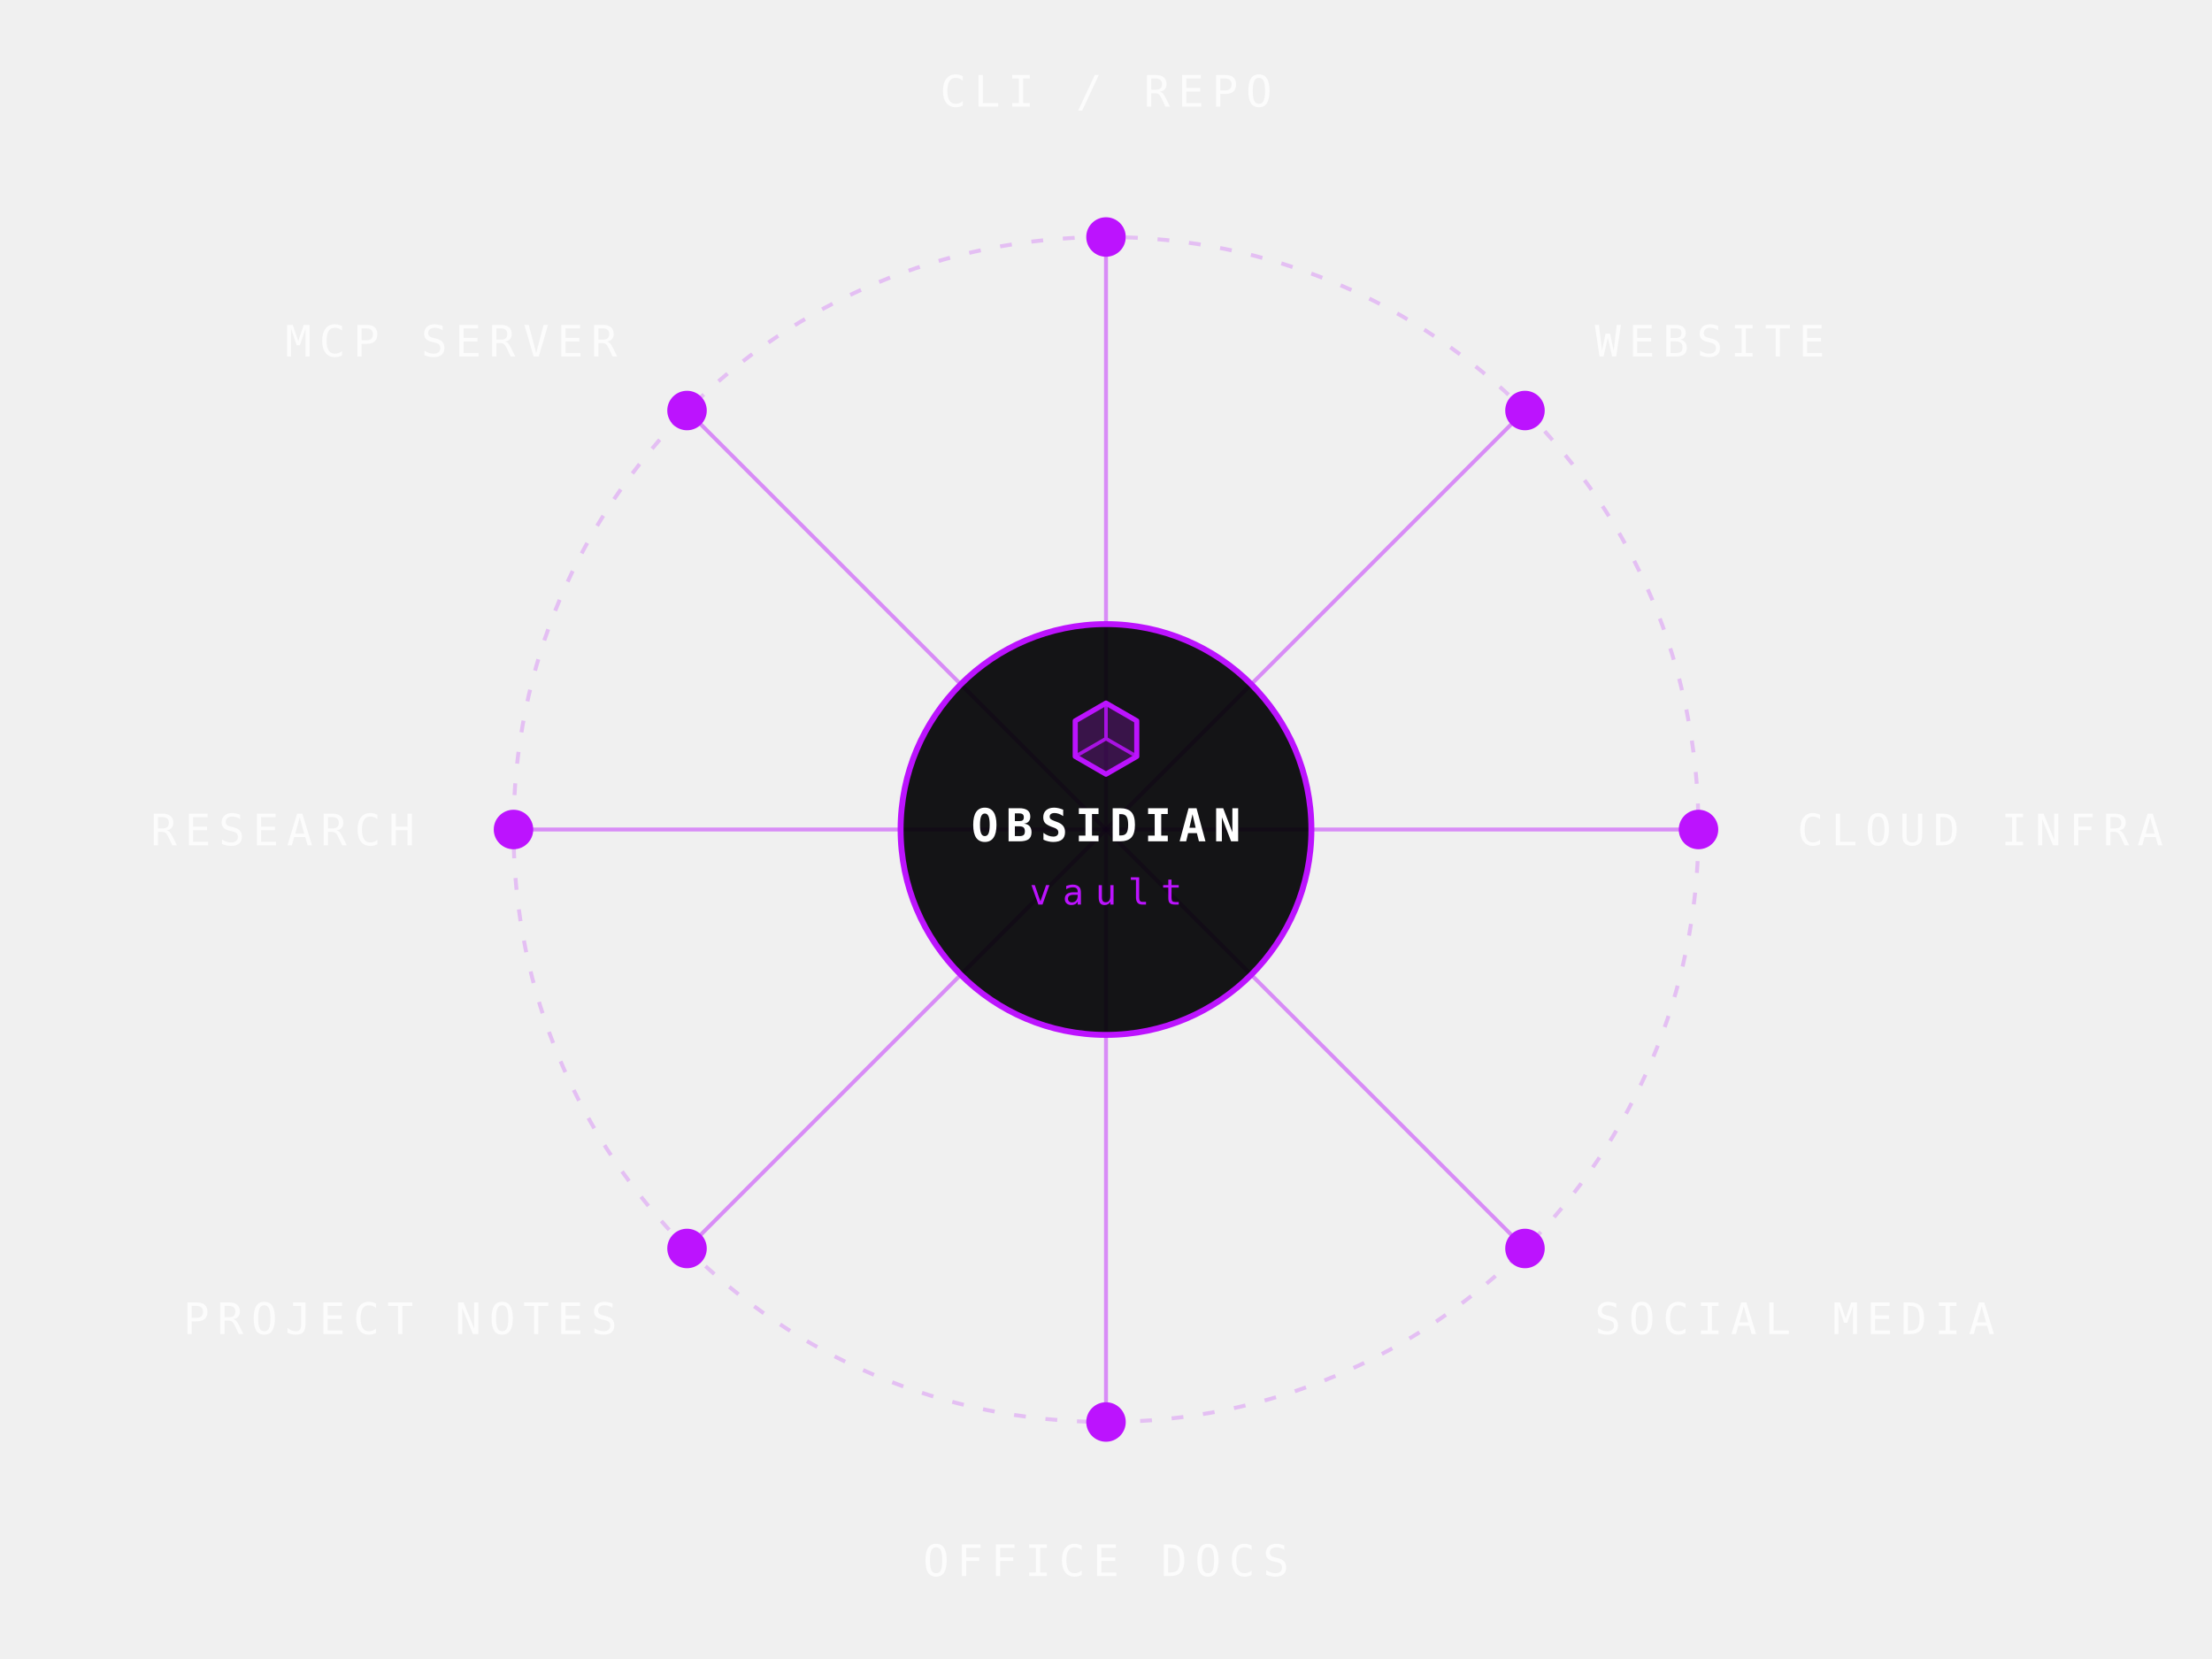
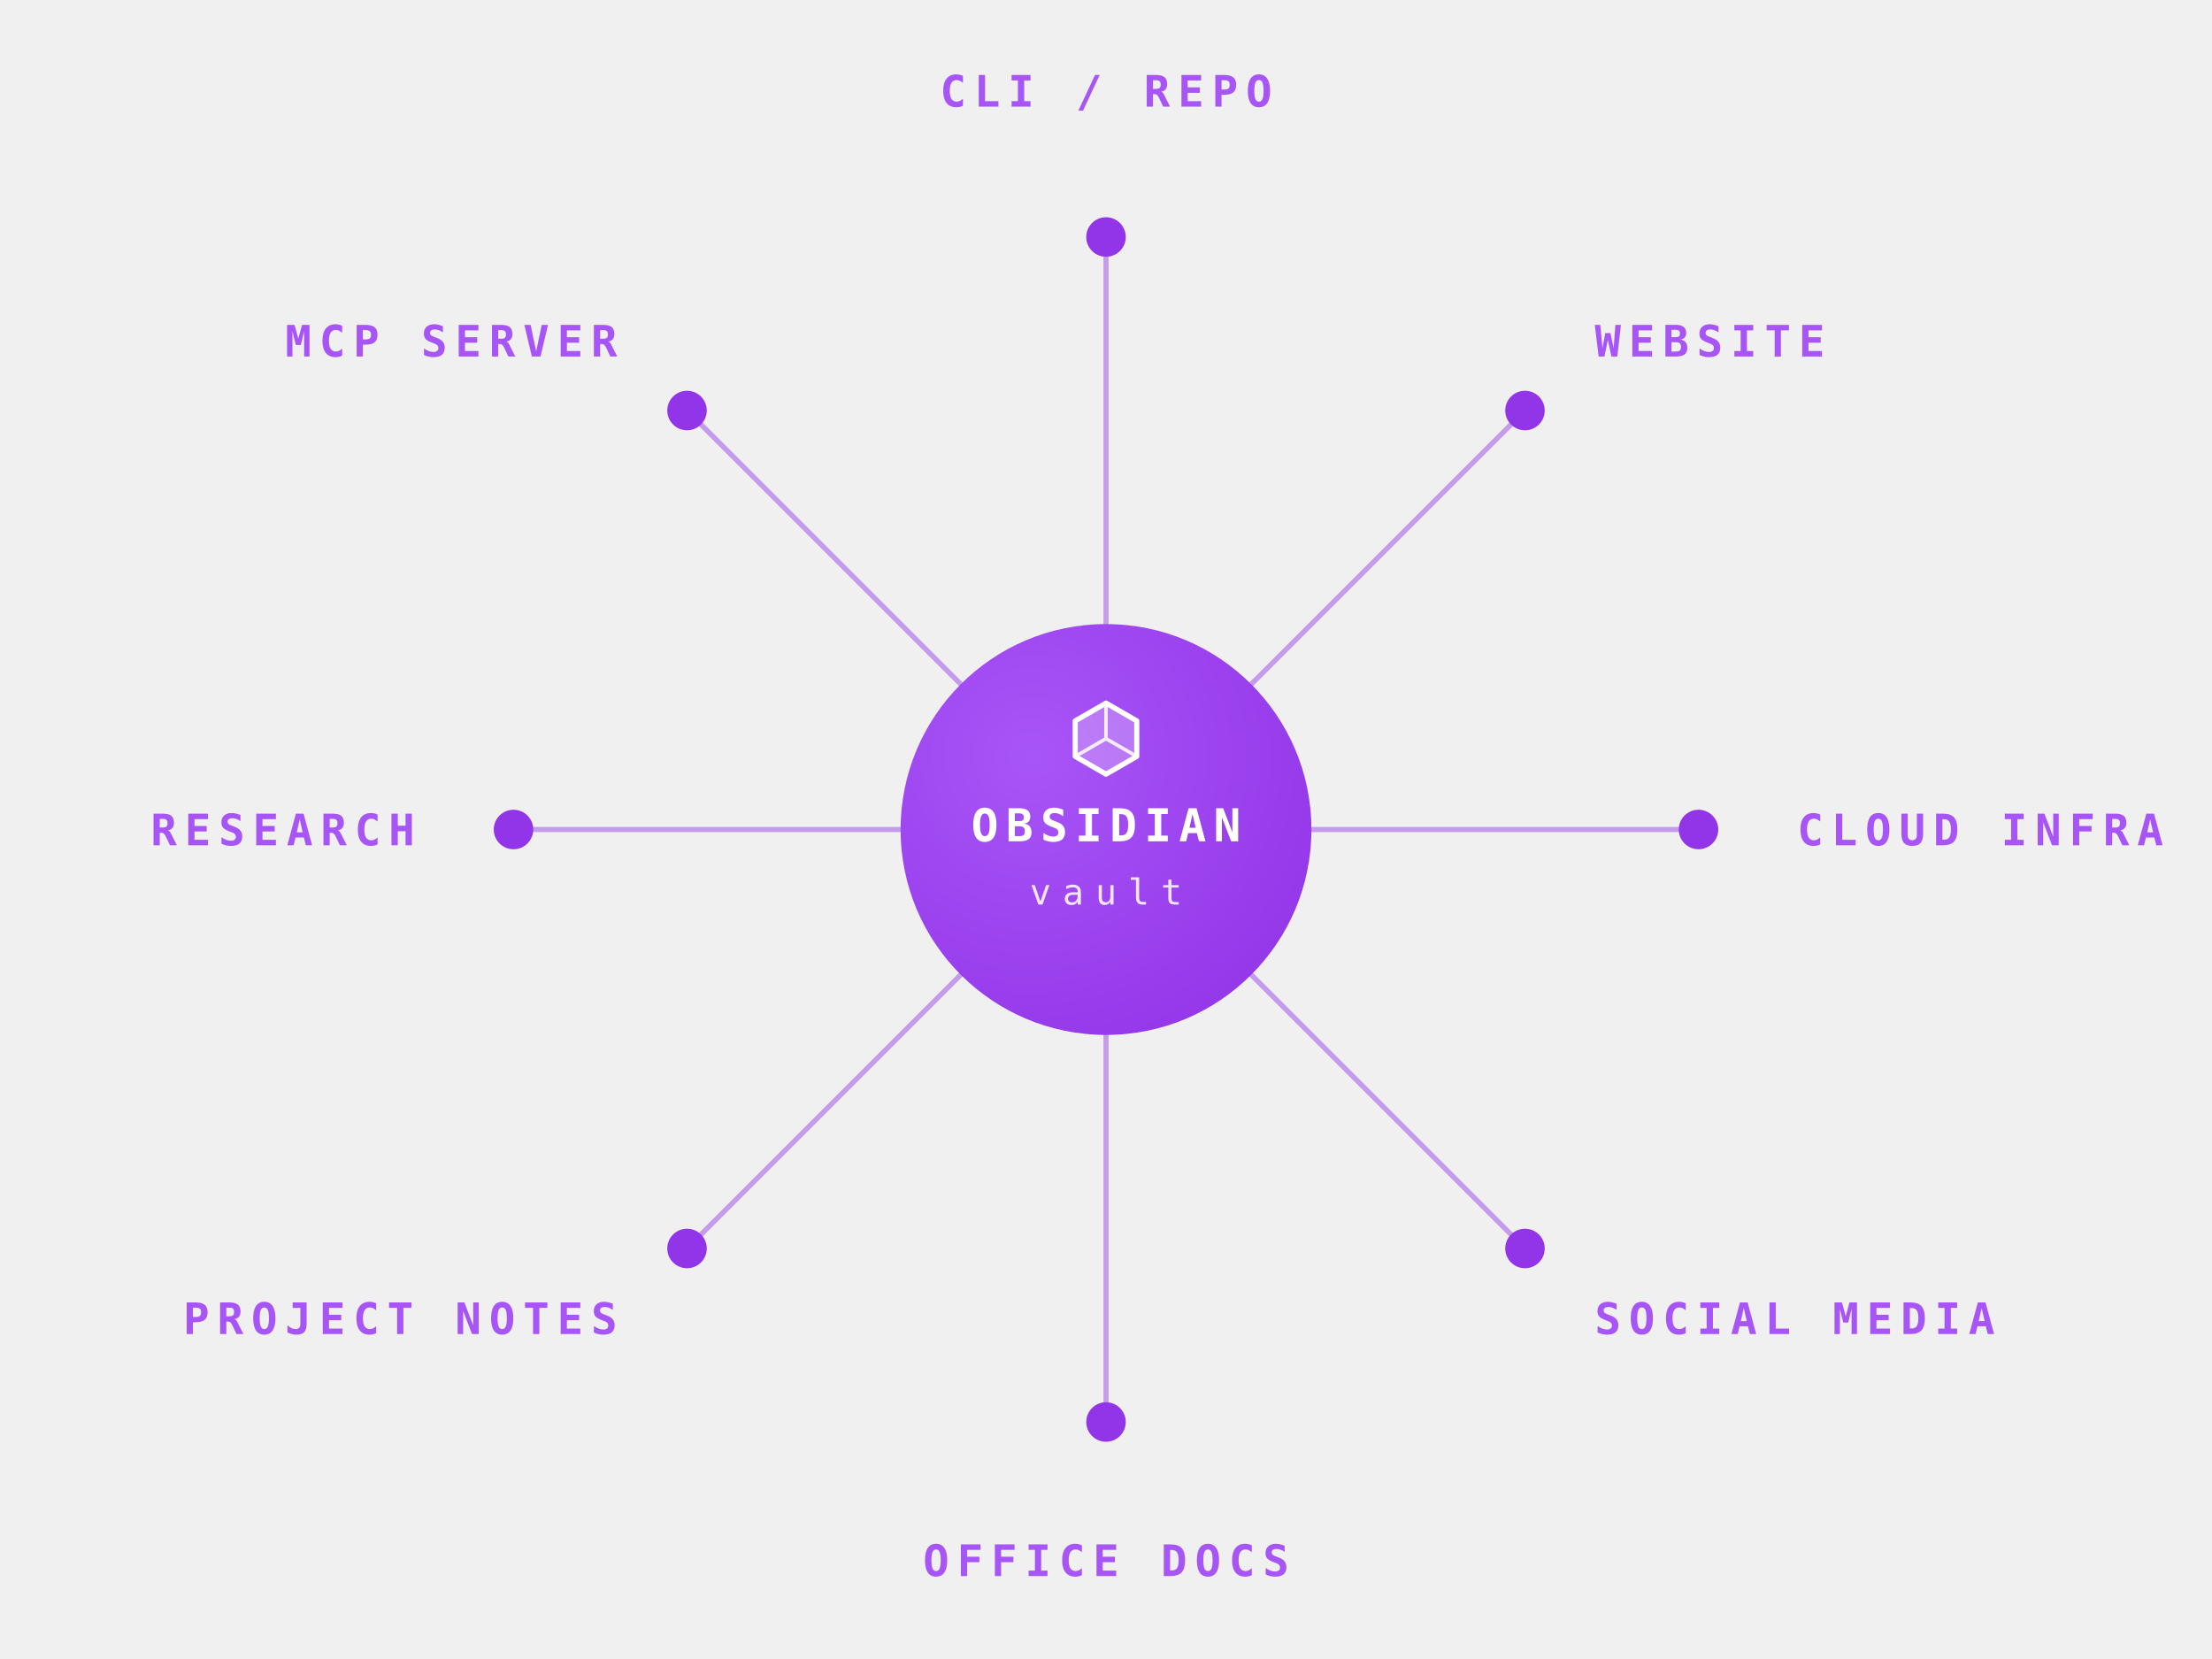
<svg xmlns="http://www.w3.org/2000/svg" viewBox="-280 -210 560 420" width="640" role="img" aria-labelledby="title desc" font-family="'JetBrains Mono', ui-monospace, monospace">
  <style>
-     .ring        { fill: none; stroke: #bc13fe; stroke-opacity: 0.22; stroke-dasharray: 3 5; transform-origin: 0 0; }
-     .spoke       { stroke: #bc13fe; stroke-opacity: 0.45; stroke-width: 1; }
-     .node        { fill: #bc13fe; }
-     .node-label  { fill: rgba(255,255,255,0.78); font-size: 11px; letter-spacing: 0.18em; }
-     .particle    { fill: #ffffff; }
-     .ping        { fill: none; stroke: #bc13fe; stroke-width: 1.5; }
-     .core        { fill: rgba(2,2,4,0.92); stroke: #bc13fe; stroke-width: 1.5; transform-origin: 0 0; }
+     .spoke       { stroke: #9234e8; stroke-opacity: 0.45; stroke-width: 1.3; }
+     .node        { fill: #9234e8; }
+     .node-label  { fill: #a855f7; font-size: 11px; font-weight: 600; letter-spacing: 0.18em; }
+     .particle    { fill: #9234e8; }
+     .ping        { fill: none; stroke: #9234e8; stroke-width: 2; }
+     .core        { transform-origin: center; transform-box: fill-box; }
    .core-label  { fill: #ffffff; font-size: 11.5px; font-weight: 700; letter-spacing: 0.16em; }
-     .core-sub    { fill: #bc13fe; font-size: 9px; letter-spacing: 0.32em; }
-     .core-logo-shell { fill: #bc13fe; fill-opacity: 0.22; stroke: #bc13fe; stroke-width: 1.3; stroke-linejoin: round; }
-     .core-logo-cut   { fill: none; stroke: #bc13fe; stroke-width: 0.9; stroke-opacity: 0.85; stroke-linecap: round; }
+     .core-sub    { fill: rgba(255,255,255,0.85); font-size: 9px; letter-spacing: 0.32em; }
+     .core-logo-shell { fill: rgba(255,255,255,0.25); stroke: #ffffff; stroke-width: 1.3; stroke-linejoin: round; }
+     .core-logo-cut   { fill: none; stroke: rgba(255,255,255,0.85); stroke-width: 0.9; stroke-linecap: round; }

-     @keyframes ring-spin { to { transform: rotate(360deg); } }
    @keyframes core-breathe {
-       0%, 100% { stroke-width: 1.5; stroke-opacity: 0.6; }
-       50%      { stroke-width: 2.5; stroke-opacity: 1.0; }
+       0%, 100% { transform: scale(1); }
+       50%      { transform: scale(1.03); }
    }
-     .ring { animation: ring-spin 120s linear infinite; }
    .core { animation: core-breathe 9s ease-in-out infinite; }

    @media (prefers-reduced-motion: reduce) {
-       .ring, .core { animation: none; }
+       .core { animation: none; }
      .particle, .ping { display: none; }
    }
  </style>
-   <circle class="ring" cx="0" cy="0" r="150" />
+   <defs>
+     <radialGradient id="g-core-fill" cx="0.32" cy="0.32" r="0.85">
+       <stop offset="0%" stop-color="#a855f7" stop-opacity="1" />
+       <stop offset="100%" stop-color="#9234e8" stop-opacity="1" />
+     </radialGradient>
+   </defs>
  <line class="spoke" x1="0" y1="0" x2="0" y2="-150" />
  <circle class="node" cx="0" cy="-150" r="5" />
-   <text class="node-label" x="0" y="-183" text-anchor="middle">CLI / REPO</text>
+   <text class="node-label" x="0" y="-183" text-anchor="middle">CLI / REPO<animate attributeName="fill" values="#a855f7;#a855f7;#f5e9ff;#a855f7" keyTimes="0;0.92;0.95;1" dur="6s" repeatCount="indefinite" />
+   </text>
+   <circle class="particle" cx="0" cy="0" r="3" opacity="0">
+     <animateMotion path="M 0,0 L 0,-150" dur="6s" repeatCount="indefinite" />
+     <animate attributeName="opacity" values="0;1;1;0;0" keyTimes="0;0.05;0.9;0.95;1" dur="6s" repeatCount="indefinite" />
+   </circle>
+   <circle class="ping" cx="0" cy="-150" r="5" opacity="0">
+     <animate attributeName="r" values="5;5;14;14" keyTimes="0;0.92;0.99;1" dur="6s" repeatCount="indefinite" />
+     <animate attributeName="opacity" values="0;0;0.9;0;0" keyTimes="0;0.92;0.95;0.99;1" dur="6s" repeatCount="indefinite" />
+   </circle>
  <line class="spoke" x1="0" y1="0" x2="106.07" y2="-106.07" />
  <circle class="node" cx="106.07" cy="-106.07" r="5" />
-   <text class="node-label" x="123.74" y="-119.74" text-anchor="start">WEBSITE</text>
+   <text class="node-label" x="123.74" y="-119.74" text-anchor="start">WEBSITE<animate attributeName="fill" values="#a855f7;#a855f7;#f5e9ff;#a855f7;#a855f7" keyTimes="0;0.02;0.05;0.07;1" dur="6s" begin="0.75s" repeatCount="indefinite" />
+   </text>
+   <circle class="ping" cx="106.07" cy="-106.07" r="5" opacity="0">
+     <animate attributeName="r" values="5;5;14;14" keyTimes="0;0.02;0.07;1" dur="6s" begin="0.75s" repeatCount="indefinite" />
+     <animate attributeName="opacity" values="0;0;0.9;0;0" keyTimes="0;0.02;0.05;0.07;1" dur="6s" begin="0.75s" repeatCount="indefinite" />
+   </circle>
+   <circle class="particle" cx="0" cy="0" r="3" opacity="0">
+     <animateMotion path="M 106.07,-106.07 L 0,0" dur="6s" calcMode="linear" keyPoints="0;0;1;1" keyTimes="0;0.07;0.92;1" begin="0.75s" repeatCount="indefinite" />
+     <animate attributeName="opacity" values="0;0;1;1;0;0" keyTimes="0;0.07;0.09;0.9;0.92;1" dur="6s" begin="0.75s" repeatCount="indefinite" />
+   </circle>
  <line class="spoke" x1="0" y1="0" x2="150" y2="0" />
  <circle class="node" cx="150" cy="0" r="5" />
-   <text class="node-label" x="175" y="4" text-anchor="start">CLOUD INFRA</text>
+   <text class="node-label" x="175" y="4" text-anchor="start">CLOUD INFRA<animate attributeName="fill" values="#a855f7;#a855f7;#f5e9ff;#a855f7" keyTimes="0;0.92;0.95;1" dur="6s" begin="1.5s" repeatCount="indefinite" />
+   </text>
+   <circle class="particle" cx="0" cy="0" r="3" opacity="0">
+     <animateMotion path="M 0,0 L 150,0" dur="6s" begin="1.5s" repeatCount="indefinite" />
+     <animate attributeName="opacity" values="0;1;1;0;0" keyTimes="0;0.05;0.9;0.95;1" dur="6s" begin="1.5s" repeatCount="indefinite" />
+   </circle>
+   <circle class="ping" cx="150" cy="0" r="5" opacity="0">
+     <animate attributeName="r" values="5;5;14;14" keyTimes="0;0.92;0.99;1" dur="6s" begin="1.5s" repeatCount="indefinite" />
+     <animate attributeName="opacity" values="0;0;0.9;0;0" keyTimes="0;0.92;0.95;0.99;1" dur="6s" begin="1.5s" repeatCount="indefinite" />
+   </circle>
  <line class="spoke" x1="0" y1="0" x2="106.07" y2="106.07" />
  <circle class="node" cx="106.07" cy="106.07" r="5" />
-   <text class="node-label" x="123.74" y="127.74" text-anchor="start">SOCIAL MEDIA</text>
+   <text class="node-label" x="123.74" y="127.74" text-anchor="start">SOCIAL MEDIA<animate attributeName="fill" values="#a855f7;#a855f7;#f5e9ff;#a855f7;#a855f7" keyTimes="0;0.02;0.05;0.07;1" dur="6s" begin="2.25s" repeatCount="indefinite" />
+   </text>
+   <circle class="ping" cx="106.07" cy="106.07" r="5" opacity="0">
+     <animate attributeName="r" values="5;5;14;14" keyTimes="0;0.02;0.07;1" dur="6s" begin="2.25s" repeatCount="indefinite" />
+     <animate attributeName="opacity" values="0;0;0.9;0;0" keyTimes="0;0.02;0.05;0.07;1" dur="6s" begin="2.25s" repeatCount="indefinite" />
+   </circle>
+   <circle class="particle" cx="0" cy="0" r="3" opacity="0">
+     <animateMotion path="M 106.07,106.07 L 0,0" dur="6s" calcMode="linear" keyPoints="0;0;1;1" keyTimes="0;0.07;0.92;1" begin="2.25s" repeatCount="indefinite" />
+     <animate attributeName="opacity" values="0;0;1;1;0;0" keyTimes="0;0.07;0.09;0.9;0.92;1" dur="6s" begin="2.25s" repeatCount="indefinite" />
+   </circle>
  <line class="spoke" x1="0" y1="0" x2="0" y2="150" />
  <circle class="node" cx="0" cy="150" r="5" />
-   <text class="node-label" x="0" y="189" text-anchor="middle">OFFICE DOCS</text>
+   <text class="node-label" x="0" y="189" text-anchor="middle">OFFICE DOCS<animate attributeName="fill" values="#a855f7;#a855f7;#f5e9ff;#a855f7" keyTimes="0;0.92;0.95;1" dur="6s" begin="3s" repeatCount="indefinite" />
+   </text>
+   <circle class="particle" cx="0" cy="0" r="3" opacity="0">
+     <animateMotion path="M 0,0 L 0,150" dur="6s" begin="3s" repeatCount="indefinite" />
+     <animate attributeName="opacity" values="0;1;1;0;0" keyTimes="0;0.05;0.9;0.95;1" dur="6s" begin="3s" repeatCount="indefinite" />
+   </circle>
+   <circle class="ping" cx="0" cy="150" r="5" opacity="0">
+     <animate attributeName="r" values="5;5;14;14" keyTimes="0;0.92;0.99;1" dur="6s" begin="3s" repeatCount="indefinite" />
+     <animate attributeName="opacity" values="0;0;0.9;0;0" keyTimes="0;0.92;0.95;0.99;1" dur="6s" begin="3s" repeatCount="indefinite" />
+   </circle>
  <line class="spoke" x1="0" y1="0" x2="-106.07" y2="106.07" />
  <circle class="node" cx="-106.07" cy="106.07" r="5" />
-   <text class="node-label" x="-123.74" y="127.74" text-anchor="end">PROJECT NOTES</text>
+   <text class="node-label" x="-123.74" y="127.74" text-anchor="end">PROJECT NOTES<animate attributeName="fill" values="#a855f7;#a855f7;#f5e9ff;#a855f7;#a855f7" keyTimes="0;0.02;0.05;0.07;1" dur="6s" begin="3.75s" repeatCount="indefinite" />
+   </text>
+   <circle class="ping" cx="-106.07" cy="106.07" r="5" opacity="0">
+     <animate attributeName="r" values="5;5;14;14" keyTimes="0;0.02;0.07;1" dur="6s" begin="3.75s" repeatCount="indefinite" />
+     <animate attributeName="opacity" values="0;0;0.9;0;0" keyTimes="0;0.02;0.05;0.07;1" dur="6s" begin="3.75s" repeatCount="indefinite" />
+   </circle>
+   <circle class="particle" cx="0" cy="0" r="3" opacity="0">
+     <animateMotion path="M -106.07,106.07 L 0,0" dur="6s" calcMode="linear" keyPoints="0;0;1;1" keyTimes="0;0.07;0.92;1" begin="3.75s" repeatCount="indefinite" />
+     <animate attributeName="opacity" values="0;0;1;1;0;0" keyTimes="0;0.07;0.09;0.9;0.92;1" dur="6s" begin="3.75s" repeatCount="indefinite" />
+   </circle>
  <line class="spoke" x1="0" y1="0" x2="-150" y2="0" />
  <circle class="node" cx="-150" cy="0" r="5" />
-   <text class="node-label" x="-175" y="4" text-anchor="end">RESEARCH</text>
+   <text class="node-label" x="-175" y="4" text-anchor="end">RESEARCH<animate attributeName="fill" values="#a855f7;#a855f7;#f5e9ff;#a855f7" keyTimes="0;0.92;0.95;1" dur="6s" begin="4.5s" repeatCount="indefinite" />
+   </text>
+   <circle class="particle" cx="0" cy="0" r="3" opacity="0">
+     <animateMotion path="M 0,0 L -150,0" dur="6s" begin="4.5s" repeatCount="indefinite" />
+     <animate attributeName="opacity" values="0;1;1;0;0" keyTimes="0;0.05;0.9;0.95;1" dur="6s" begin="4.5s" repeatCount="indefinite" />
+   </circle>
+   <circle class="ping" cx="-150" cy="0" r="5" opacity="0">
+     <animate attributeName="r" values="5;5;14;14" keyTimes="0;0.92;0.99;1" dur="6s" begin="4.5s" repeatCount="indefinite" />
+     <animate attributeName="opacity" values="0;0;0.9;0;0" keyTimes="0;0.92;0.95;0.99;1" dur="6s" begin="4.5s" repeatCount="indefinite" />
+   </circle>
  <line class="spoke" x1="0" y1="0" x2="-106.07" y2="-106.07" />
  <circle class="node" cx="-106.07" cy="-106.07" r="5" />
-   <text class="node-label" x="-123.74" y="-119.74" text-anchor="end">MCP SERVER</text>
-   <circle class="particle" cx="0" cy="0" r="3" opacity="0">
-     <animateMotion path="M 0,0 L 0,-150" dur="8.5s" repeatCount="indefinite" />
-     <animate attributeName="opacity" values="0;1;1;0" keyTimes="0;0.08;0.92;1" dur="8.5s" repeatCount="indefinite" />
+   <text class="node-label" x="-123.74" y="-119.74" text-anchor="end">MCP SERVER<animate attributeName="fill" values="#a855f7;#a855f7;#f5e9ff;#a855f7;#a855f7" keyTimes="0;0.02;0.05;0.07;1" dur="6s" begin="5.25s" repeatCount="indefinite" />
+   </text>
+   <circle class="ping" cx="-106.07" cy="-106.07" r="5" opacity="0">
+     <animate attributeName="r" values="5;5;14;14" keyTimes="0;0.02;0.07;1" dur="6s" begin="5.25s" repeatCount="indefinite" />
+     <animate attributeName="opacity" values="0;0;0.9;0;0" keyTimes="0;0.02;0.05;0.07;1" dur="6s" begin="5.25s" repeatCount="indefinite" />
  </circle>
  <circle class="particle" cx="0" cy="0" r="3" opacity="0">
-     <animateMotion path="M 0,0 L 0,-150" dur="8.5s" begin="4.25s" repeatCount="indefinite" />
-     <animate attributeName="opacity" values="0;1;1;0" keyTimes="0;0.08;0.92;1" dur="8.5s" begin="4.25s" repeatCount="indefinite" />
+     <animateMotion path="M -106.07,-106.07 L 0,0" dur="6s" calcMode="linear" keyPoints="0;0;1;1" keyTimes="0;0.07;0.92;1" begin="5.25s" repeatCount="indefinite" />
+     <animate attributeName="opacity" values="0;0;1;1;0;0" keyTimes="0;0.07;0.09;0.9;0.92;1" dur="6s" begin="5.25s" repeatCount="indefinite" />
  </circle>
-   <circle class="ping" cx="0" cy="-150" r="5" opacity="0">
-     <animate attributeName="r" values="5;5;13" keyTimes="0;0.86;1" dur="8.5s" repeatCount="indefinite" />
-     <animate attributeName="opacity" values="0;0;0.9;0" keyTimes="0;0.86;0.93;1" dur="8.5s" repeatCount="indefinite" />
-   </circle>
-   <circle class="particle" cx="0" cy="0" r="3" opacity="0">
-     <animateMotion path="M 106.07,-106.07 L 0,0" dur="7.5s" begin="0.4s" repeatCount="indefinite" />
-     <animate attributeName="opacity" values="0;1;1;0" keyTimes="0;0.08;0.92;1" dur="7.5s" begin="0.4s" repeatCount="indefinite" />
-   </circle>
-   <circle class="particle" cx="0" cy="0" r="3" opacity="0">
-     <animateMotion path="M 106.07,-106.07 L 0,0" dur="7.5s" begin="4.15s" repeatCount="indefinite" />
-     <animate attributeName="opacity" values="0;1;1;0" keyTimes="0;0.08;0.92;1" dur="7.5s" begin="4.15s" repeatCount="indefinite" />
-   </circle>
-   <circle class="ping" cx="106.07" cy="-106.07" r="5" opacity="0">
-     <animate attributeName="r" values="5;13;13" keyTimes="0;0.12;1" dur="7.5s" begin="0.4s" repeatCount="indefinite" />
-     <animate attributeName="opacity" values="0.9;0;0;0" keyTimes="0;0.12;0.99;1" dur="7.5s" begin="0.4s" repeatCount="indefinite" />
-   </circle>
-   <circle class="particle" cx="0" cy="0" r="3" opacity="0">
-     <animateMotion path="M 0,0 L 150,0" dur="9.5s" begin="0.8s" repeatCount="indefinite" />
-     <animate attributeName="opacity" values="0;1;1;0" keyTimes="0;0.08;0.92;1" dur="9.5s" begin="0.8s" repeatCount="indefinite" />
-   </circle>
-   <circle class="particle" cx="0" cy="0" r="3" opacity="0">
-     <animateMotion path="M 0,0 L 150,0" dur="9.5s" begin="5.55s" repeatCount="indefinite" />
-     <animate attributeName="opacity" values="0;1;1;0" keyTimes="0;0.08;0.92;1" dur="9.5s" begin="5.55s" repeatCount="indefinite" />
-   </circle>
-   <circle class="ping" cx="150" cy="0" r="5" opacity="0">
-     <animate attributeName="r" values="5;5;13" keyTimes="0;0.86;1" dur="9.5s" begin="0.8s" repeatCount="indefinite" />
-     <animate attributeName="opacity" values="0;0;0.9;0" keyTimes="0;0.86;0.93;1" dur="9.5s" begin="0.8s" repeatCount="indefinite" />
-   </circle>
-   <circle class="particle" cx="0" cy="0" r="3" opacity="0">
-     <animateMotion path="M 106.07,106.07 L 0,0" dur="10s" begin="1.2s" repeatCount="indefinite" />
-     <animate attributeName="opacity" values="0;1;1;0" keyTimes="0;0.08;0.92;1" dur="10s" begin="1.2s" repeatCount="indefinite" />
-   </circle>
-   <circle class="particle" cx="0" cy="0" r="3" opacity="0">
-     <animateMotion path="M 106.07,106.07 L 0,0" dur="10s" begin="6.2s" repeatCount="indefinite" />
-     <animate attributeName="opacity" values="0;1;1;0" keyTimes="0;0.08;0.92;1" dur="10s" begin="6.2s" repeatCount="indefinite" />
-   </circle>
-   <circle class="ping" cx="106.07" cy="106.07" r="5" opacity="0">
-     <animate attributeName="r" values="5;13;13" keyTimes="0;0.12;1" dur="10s" begin="1.2s" repeatCount="indefinite" />
-     <animate attributeName="opacity" values="0.9;0;0;0" keyTimes="0;0.12;0.99;1" dur="10s" begin="1.2s" repeatCount="indefinite" />
-   </circle>
-   <circle class="particle" cx="0" cy="0" r="3" opacity="0">
-     <animateMotion path="M 0,0 L 0,150" dur="9s" begin="1.6s" repeatCount="indefinite" />
-     <animate attributeName="opacity" values="0;1;1;0" keyTimes="0;0.08;0.92;1" dur="9s" begin="1.6s" repeatCount="indefinite" />
-   </circle>
-   <circle class="particle" cx="0" cy="0" r="3" opacity="0">
-     <animateMotion path="M 0,0 L 0,150" dur="9s" begin="6.1s" repeatCount="indefinite" />
-     <animate attributeName="opacity" values="0;1;1;0" keyTimes="0;0.08;0.92;1" dur="9s" begin="6.1s" repeatCount="indefinite" />
-   </circle>
-   <circle class="ping" cx="0" cy="150" r="5" opacity="0">
-     <animate attributeName="r" values="5;5;13" keyTimes="0;0.86;1" dur="9s" begin="1.6s" repeatCount="indefinite" />
-     <animate attributeName="opacity" values="0;0;0.9;0" keyTimes="0;0.86;0.93;1" dur="9s" begin="1.6s" repeatCount="indefinite" />
-   </circle>
-   <circle class="particle" cx="0" cy="0" r="3" opacity="0">
-     <animateMotion path="M -106.07,106.07 L 0,0" dur="7s" begin="2s" repeatCount="indefinite" />
-     <animate attributeName="opacity" values="0;1;1;0" keyTimes="0;0.08;0.92;1" dur="7s" begin="2s" repeatCount="indefinite" />
-   </circle>
-   <circle class="particle" cx="0" cy="0" r="3" opacity="0">
-     <animateMotion path="M -106.07,106.07 L 0,0" dur="7s" begin="5.5s" repeatCount="indefinite" />
-     <animate attributeName="opacity" values="0;1;1;0" keyTimes="0;0.08;0.92;1" dur="7s" begin="5.5s" repeatCount="indefinite" />
-   </circle>
-   <circle class="ping" cx="-106.07" cy="106.07" r="5" opacity="0">
-     <animate attributeName="r" values="5;13;13" keyTimes="0;0.12;1" dur="7s" begin="2s" repeatCount="indefinite" />
-     <animate attributeName="opacity" values="0.9;0;0;0" keyTimes="0;0.12;0.99;1" dur="7s" begin="2s" repeatCount="indefinite" />
-   </circle>
-   <circle class="particle" cx="0" cy="0" r="3" opacity="0">
-     <animateMotion path="M 0,0 L -150,0" dur="10.5s" begin="2.4s" repeatCount="indefinite" />
-     <animate attributeName="opacity" values="0;1;1;0" keyTimes="0;0.08;0.92;1" dur="10.5s" begin="2.4s" repeatCount="indefinite" />
-   </circle>
-   <circle class="particle" cx="0" cy="0" r="3" opacity="0">
-     <animateMotion path="M 0,0 L -150,0" dur="10.5s" begin="7.65s" repeatCount="indefinite" />
-     <animate attributeName="opacity" values="0;1;1;0" keyTimes="0;0.08;0.92;1" dur="10.5s" begin="7.65s" repeatCount="indefinite" />
-   </circle>
-   <circle class="ping" cx="-150" cy="0" r="5" opacity="0">
-     <animate attributeName="r" values="5;5;13" keyTimes="0;0.86;1" dur="10.5s" begin="2.4s" repeatCount="indefinite" />
-     <animate attributeName="opacity" values="0;0;0.9;0" keyTimes="0;0.86;0.93;1" dur="10.5s" begin="2.4s" repeatCount="indefinite" />
-   </circle>
-   <circle class="particle" cx="0" cy="0" r="3" opacity="0">
-     <animateMotion path="M -106.07,-106.07 L 0,0" dur="8s" begin="2.8s" repeatCount="indefinite" />
-     <animate attributeName="opacity" values="0;1;1;0" keyTimes="0;0.08;0.92;1" dur="8s" begin="2.8s" repeatCount="indefinite" />
-   </circle>
-   <circle class="particle" cx="0" cy="0" r="3" opacity="0">
-     <animateMotion path="M -106.07,-106.07 L 0,0" dur="8s" begin="6.8s" repeatCount="indefinite" />
-     <animate attributeName="opacity" values="0;1;1;0" keyTimes="0;0.08;0.92;1" dur="8s" begin="6.8s" repeatCount="indefinite" />
-   </circle>
-   <circle class="ping" cx="-106.07" cy="-106.07" r="5" opacity="0">
-     <animate attributeName="r" values="5;13;13" keyTimes="0;0.12;1" dur="8s" begin="2.8s" repeatCount="indefinite" />
-     <animate attributeName="opacity" values="0.9;0;0;0" keyTimes="0;0.12;0.99;1" dur="8s" begin="2.8s" repeatCount="indefinite" />
-   </circle>
-   <circle class="core" cx="0" cy="0" r="52" />
+   <circle class="core" cx="0" cy="0" r="52" fill="url(#g-core-fill)" />
  <g transform="translate(0,-23)">
    <path class="core-logo-shell" d="M 0 -9 L 7.79 -4.5 L 7.79 4.5 L 0 9 L -7.79 4.5 L -7.79 -4.5 Z" />
    <path class="core-logo-cut" d="M 0 -9 L 0 0 M 0 0 L 7.79 4.5 M 0 0 L -7.79 4.5" />
  </g>
  <text class="core-label" x="0" y="3" text-anchor="middle">OBSIDIAN</text>
  <text class="core-sub" x="0" y="19" text-anchor="middle">vault</text>
</svg>
